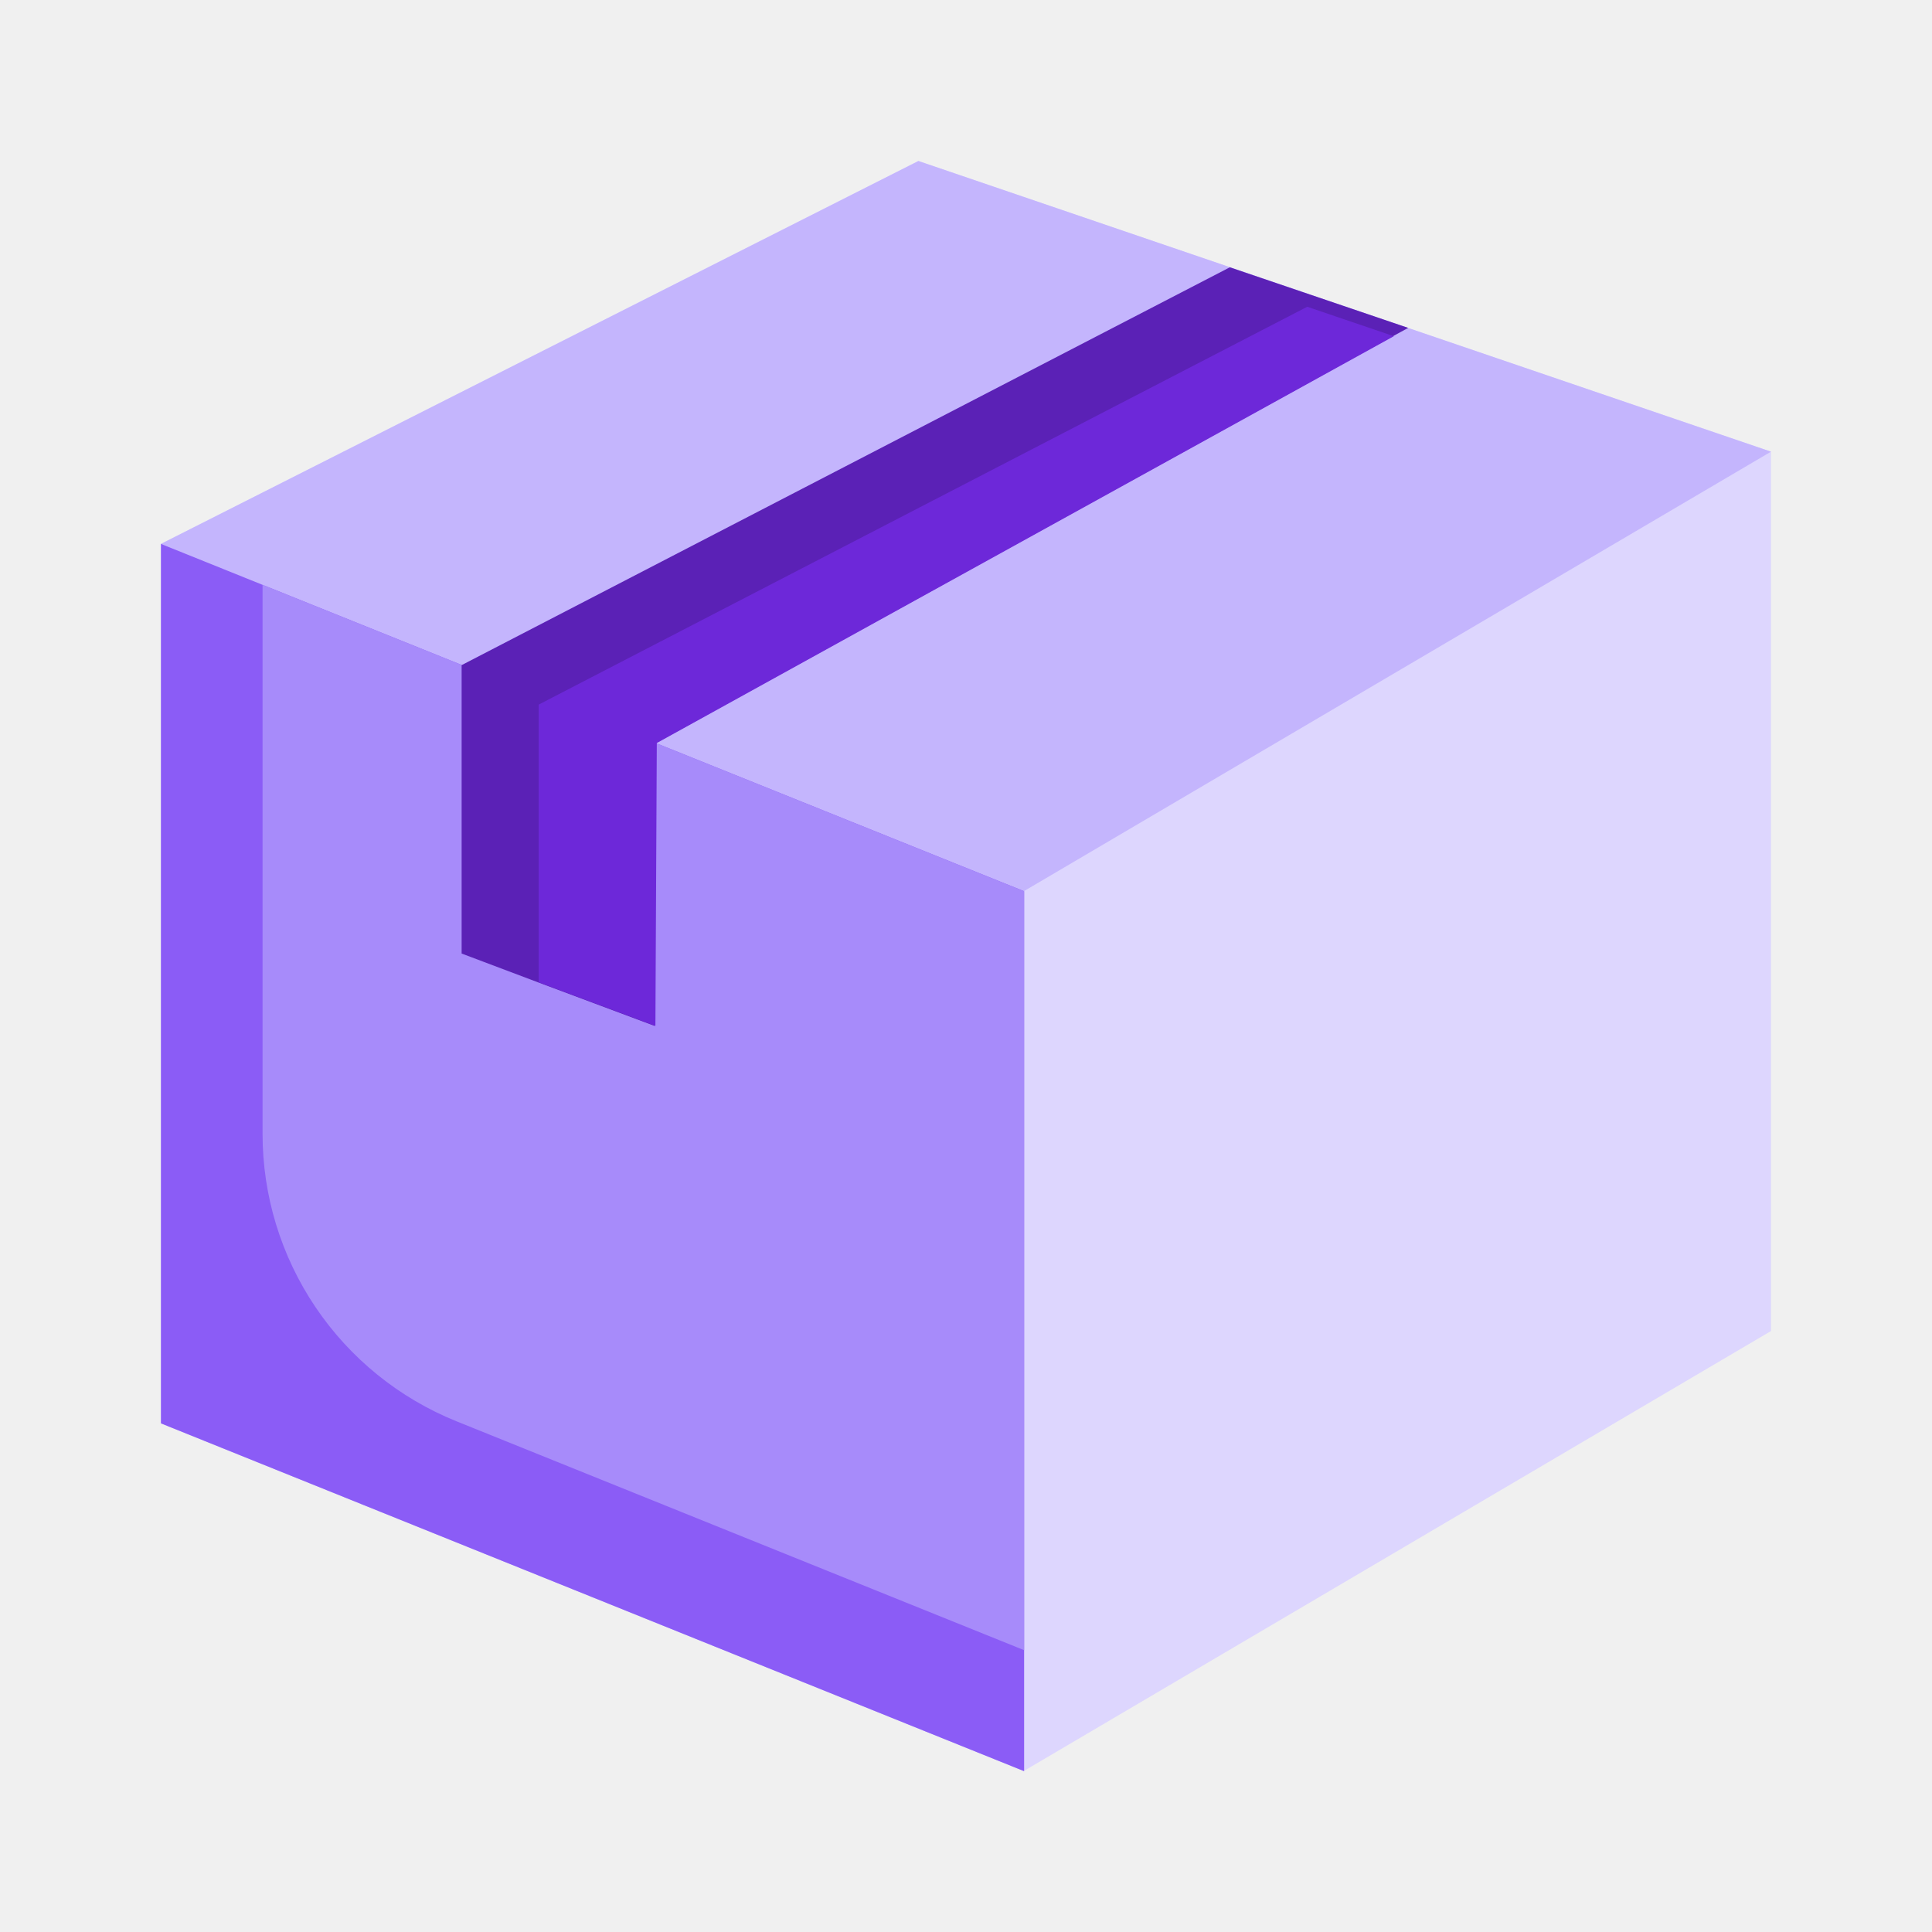
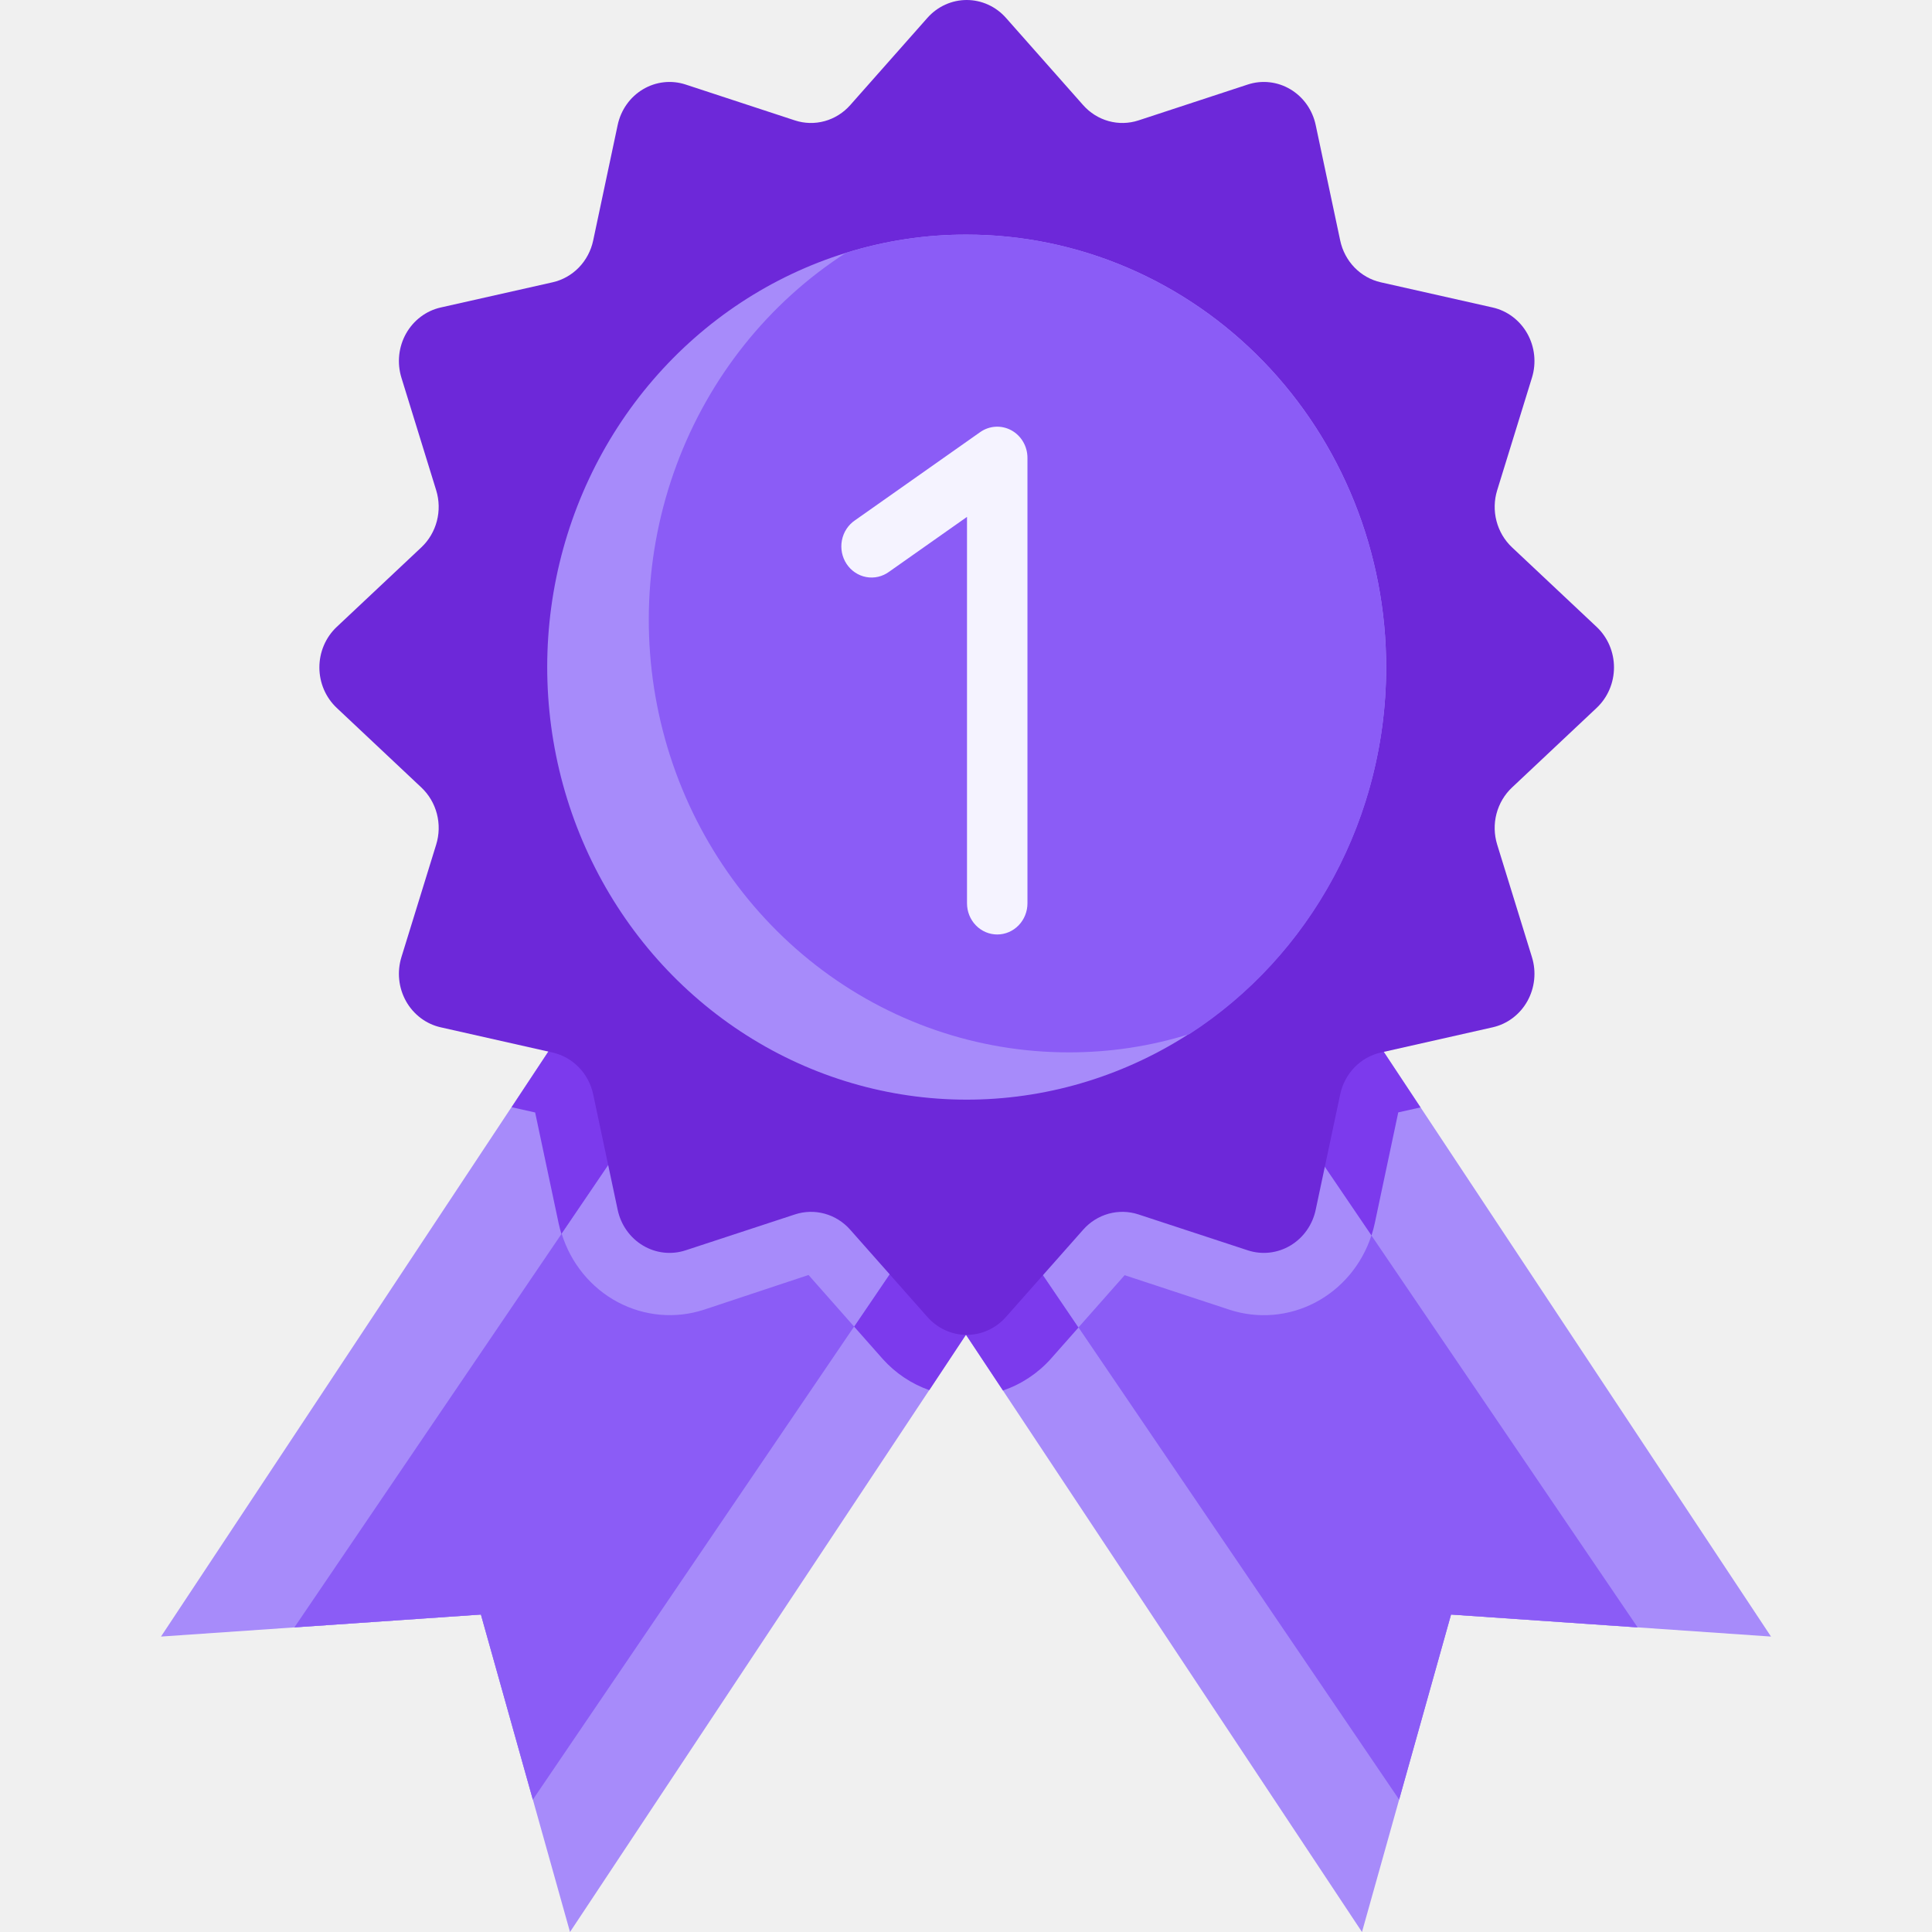
<svg xmlns="http://www.w3.org/2000/svg" width="136" height="136" viewBox="0 0 136 136" fill="none">
-   <path d="M64.649 11.333L11.333 38.285V100.196L72.065 124.667H72.09V124.654L124.667 93.696V31.794L64.649 11.333Z" fill="#DDD6FE" />
-   <path d="M124.667 31.794L64.649 11.333L11.333 38.285V100.196L72.065 124.667H72.09V62.736L72.078 62.731L124.667 31.794Z" fill="#C4B5FD" />
-   <path d="M72.09 62.735V124.667H72.065L11.333 100.196V38.29L18.477 41.166L72.09 62.735Z" fill="#8B5CF6" />
-   <path d="M72.09 62.735V116.161L32.135 100.05C28.102 98.422 24.647 95.627 22.214 92.022C19.782 88.418 18.482 84.169 18.482 79.821V41.166L72.09 62.735Z" fill="#A78BFA" />
-   <path d="M99.128 23.081L98.056 23.666L46.174 52.304L46.076 72.216L37.86 69.145L32.496 67.123V46.82L86.572 18.816L99.128 23.081Z" fill="#5B21B6" />
-   <path d="M98.116 23.666L46.234 52.304L46.136 72.216L37.92 69.145V49.599L92.021 21.594L98.116 23.666Z" fill="#6D28D9" />
+   <g clip-path="url(#clip0_78137_525)">
+     <path d="M60.599 86.17C60.045 85.542 59.327 85.091 58.531 84.871C57.735 84.651 56.894 84.671 56.109 84.93L48.422 87.454C48.001 87.593 47.557 87.64 47.118 87.591C46.679 87.542 46.255 87.4 45.873 87.172C45.49 86.944 45.159 86.636 44.899 86.268C44.639 85.9 44.456 85.481 44.363 85.035L42.638 76.91C42.461 76.08 42.056 75.32 41.473 74.719C40.89 74.118 40.153 73.702 39.347 73.52L38.984 73.438L11.333 115.203L33.856 113.653L40.125 136L68.374 93.386C67.933 93.389 67.497 93.295 67.093 93.111C66.69 92.927 66.329 92.657 66.034 92.319L60.599 86.17Z" fill="#A78BFA" />
+     <path d="M60.599 86.17C60.196 85.712 59.705 85.344 59.156 85.093C58.608 84.841 58.014 84.71 57.414 84.708C56.971 84.708 56.531 84.779 56.109 84.918L48.422 87.443C48.001 87.581 47.557 87.628 47.118 87.579C46.679 87.531 46.254 87.388 45.872 87.16C45.489 86.932 45.157 86.625 44.897 86.257C44.636 85.889 44.453 85.469 44.36 85.024L43.509 80.993L20.723 114.557L33.853 113.653L37.509 126.681L63.098 88.999L60.599 86.17ZM75.395 86.17C75.95 85.542 76.668 85.091 77.464 84.871C78.26 84.651 79.1 84.671 79.885 84.93L87.573 87.454C87.993 87.593 88.437 87.64 88.876 87.591C89.315 87.542 89.739 87.4 90.121 87.172C90.504 86.944 90.836 86.636 91.096 86.268C91.356 85.9 91.538 85.48 91.632 85.035L93.356 76.91C93.534 76.08 93.938 75.32 94.521 74.72C95.104 74.12 95.842 73.704 96.647 73.523L97.01 73.441L124.667 115.203L102.144 113.653L95.875 136L67.62 93.386C68.061 93.389 68.498 93.295 68.901 93.111C69.304 92.927 69.665 92.657 69.96 92.319L75.395 86.17Z" fill="#A78BFA" />
+     <path d="M75.395 86.17C75.95 85.542 76.668 85.091 77.464 84.871C78.26 84.651 79.1 84.671 79.885 84.93L87.573 87.454C87.993 87.593 88.437 87.64 88.876 87.591C89.315 87.542 89.739 87.4 90.122 87.172C90.504 86.944 90.836 86.636 91.096 86.268C91.356 85.9 91.538 85.48 91.632 85.035L92.483 81.005L115.266 114.557L102.133 113.653L98.479 126.681L72.896 88.999L75.395 86.17Z" fill="#A78BFA" />
+     <path d="M79.168 89.771L86.543 92.193C87.603 92.542 88.722 92.658 89.828 92.535C90.934 92.412 92.003 92.052 92.966 91.478C93.93 90.904 94.766 90.129 95.422 89.203C96.079 88.276 96.54 87.219 96.777 86.097L98.428 78.305L99.994 77.954L97.007 73.441L96.644 73.523C95.84 73.706 95.103 74.122 94.522 74.722C93.939 75.322 93.536 76.081 93.359 76.91L91.634 85.036C91.541 85.481 91.358 85.901 91.098 86.269C90.838 86.636 90.506 86.944 90.124 87.172C89.742 87.4 89.318 87.543 88.879 87.591C88.44 87.64 87.996 87.594 87.575 87.455L79.888 84.93C79.103 84.672 78.262 84.651 77.466 84.871C76.67 85.091 75.952 85.542 75.398 86.171L69.963 92.313C69.73 92.621 69.432 92.87 69.091 93.042C68.751 93.213 68.377 93.302 67.998 93.302C67.62 93.302 67.246 93.213 66.905 93.042C66.565 92.87 66.267 92.621 66.034 92.313L60.602 86.171C60.199 85.712 59.707 85.345 59.159 85.093C58.61 84.841 58.017 84.71 57.416 84.708C56.974 84.708 56.533 84.779 56.112 84.919L48.424 87.443C48.004 87.582 47.56 87.628 47.12 87.58C46.681 87.531 46.257 87.388 45.874 87.16C45.492 86.933 45.16 86.625 44.899 86.257C44.639 85.889 44.456 85.469 44.362 85.024L42.641 76.899C42.461 76.071 42.055 75.314 41.471 74.716C40.888 74.118 40.151 73.704 39.347 73.523L38.987 73.441L36.014 77.94L37.671 78.311L39.322 86.103C39.559 87.224 40.021 88.281 40.678 89.207C41.335 90.133 42.172 90.908 43.135 91.481C44.099 92.054 45.168 92.414 46.274 92.537C47.38 92.659 48.499 92.542 49.559 92.193L56.914 89.751L62.142 95.668C63.041 96.666 64.165 97.418 65.416 97.856L67.997 93.957L70.601 97.882C71.883 97.449 73.038 96.687 73.957 95.668L79.168 89.771Z" fill="#7C3AED" />
+     <path d="M60.6 86.17C60.197 85.712 59.705 85.345 59.157 85.093C58.608 84.841 58.015 84.71 57.414 84.708C56.971 84.708 56.531 84.779 56.109 84.919L48.422 87.443C48.002 87.582 47.557 87.628 47.118 87.579C46.679 87.531 46.255 87.388 45.872 87.16C45.49 86.933 45.157 86.625 44.897 86.257C44.637 85.889 44.454 85.469 44.36 85.024L43.509 80.993L20.723 114.557L33.853 113.653L37.51 126.681L63.099 88.999L60.6 86.17ZM92.489 81.005L91.638 85.036C91.544 85.481 91.362 85.9 91.102 86.268C90.842 86.636 90.51 86.944 90.128 87.172C89.745 87.4 89.321 87.543 88.882 87.591C88.443 87.64 87.999 87.593 87.579 87.454L79.891 84.93C79.106 84.672 78.266 84.651 77.47 84.871C76.674 85.091 75.956 85.542 75.401 86.17L72.902 88.999L98.491 126.681L102.145 113.653L115.278 114.557L92.489 81.005Z" fill="#8B5CF6" />
+     <path d="M63.099 88.999L60.6 86.17C60.197 85.712 59.705 85.345 59.157 85.093C58.608 84.841 58.015 84.71 57.414 84.708C56.971 84.708 56.531 84.779 56.109 84.919L48.422 87.443C48.002 87.582 47.557 87.628 47.118 87.579C46.679 87.531 46.255 87.388 45.872 87.16C45.49 86.933 45.157 86.625 44.897 86.257C44.637 85.889 44.454 85.469 44.36 85.024L43.509 80.993L39.538 86.843C40.181 88.922 41.597 90.652 43.476 91.655C45.355 92.658 47.543 92.852 49.56 92.193L56.915 89.751L60.123 93.383L63.102 88.996L63.099 88.999ZM86.54 92.193C88.538 92.849 90.707 92.669 92.577 91.692C94.448 90.715 95.871 89.018 96.539 86.969L92.489 81.005L91.638 85.036C91.544 85.481 91.362 85.9 91.102 86.268C90.842 86.636 90.51 86.944 90.128 87.172C89.745 87.4 89.321 87.543 88.882 87.591C88.443 87.64 87.999 87.593 87.579 87.454L79.891 84.93C79.106 84.672 78.266 84.651 77.47 84.871C76.674 85.091 75.956 85.542 75.401 86.17L72.902 88.999L75.917 93.442L79.168 89.765L86.54 92.193Z" fill="#A78BFA" />
+     <path d="M97.194 19.871L105.077 21.646C105.585 21.761 106.064 21.984 106.484 22.301C106.904 22.618 107.255 23.022 107.515 23.486C107.775 23.951 107.938 24.466 107.994 25C108.05 25.533 107.998 26.072 107.84 26.584L105.392 34.51C105.175 35.213 105.158 35.965 105.343 36.677C105.528 37.389 105.907 38.032 106.436 38.529L112.393 44.13C112.777 44.492 113.085 44.932 113.295 45.422C113.506 45.913 113.614 46.444 113.614 46.981C113.614 47.517 113.506 48.048 113.295 48.539C113.085 49.029 112.777 49.47 112.393 49.831L106.436 55.435C105.907 55.932 105.528 56.574 105.342 57.287C105.157 57.999 105.175 58.751 105.392 59.454L107.84 67.381C107.998 67.892 108.05 68.431 107.994 68.964C107.938 69.497 107.775 70.012 107.515 70.477C107.255 70.941 106.904 71.344 106.484 71.661C106.064 71.978 105.585 72.2 105.077 72.315L97.194 74.093C96.495 74.251 95.855 74.612 95.349 75.133C94.844 75.655 94.493 76.315 94.341 77.036L92.616 85.161C92.505 85.686 92.29 86.18 91.983 86.614C91.676 87.047 91.285 87.41 90.835 87.678C90.384 87.947 89.884 88.115 89.367 88.173C88.85 88.231 88.326 88.176 87.831 88.013L80.144 85.489C79.462 85.264 78.732 85.246 78.041 85.437C77.35 85.628 76.727 86.019 76.246 86.565L70.811 92.708C70.461 93.104 70.034 93.421 69.559 93.638C69.083 93.855 68.568 93.967 68.048 93.967C67.528 93.967 67.014 93.855 66.538 93.638C66.062 93.421 65.635 93.104 65.285 92.708L59.85 86.565C59.369 86.019 58.746 85.628 58.055 85.437C57.364 85.246 56.634 85.264 55.953 85.489L48.266 88.013C47.77 88.176 47.247 88.231 46.729 88.173C46.212 88.115 45.712 87.947 45.262 87.678C44.811 87.41 44.42 87.047 44.113 86.614C43.806 86.18 43.591 85.686 43.48 85.161L41.756 77.036C41.603 76.315 41.253 75.655 40.747 75.133C40.241 74.612 39.601 74.251 38.902 74.093L31.019 72.315C30.511 72.2 30.032 71.978 29.612 71.661C29.193 71.344 28.841 70.941 28.581 70.477C28.321 70.012 28.158 69.497 28.102 68.964C28.046 68.431 28.099 67.892 28.256 67.381L30.704 59.454C30.922 58.751 30.939 57.999 30.754 57.287C30.569 56.574 30.189 55.932 29.661 55.435L23.704 49.831C23.319 49.47 23.012 49.029 22.801 48.539C22.591 48.048 22.482 47.517 22.482 46.981C22.482 46.444 22.591 45.913 22.801 45.422C23.012 44.932 23.319 44.492 23.704 44.13L29.661 38.529C30.189 38.032 30.568 37.389 30.753 36.677C30.938 35.965 30.921 35.213 30.704 34.51L28.256 26.584C28.099 26.072 28.046 25.533 28.102 25C28.158 24.466 28.321 23.951 28.581 23.486C28.841 23.022 29.192 22.618 29.612 22.301C30.032 21.984 30.511 21.761 31.019 21.646L38.902 19.871C39.601 19.713 40.241 19.352 40.747 18.831C41.253 18.309 41.603 17.649 41.756 16.928L43.48 8.8C43.591 8.276 43.807 7.781 44.114 7.348C44.421 6.915 44.812 6.553 45.263 6.285C45.713 6.017 46.213 5.848 46.73 5.791C47.247 5.733 47.77 5.788 48.266 5.951L55.953 8.475C56.634 8.699 57.364 8.716 58.054 8.525C58.745 8.334 59.368 7.943 59.85 7.399L65.285 1.256C65.636 0.86 66.063 0.544 66.538 0.328C67.014 0.112 67.528 -0 68.048 -0C68.568 -0 69.082 0.112 69.558 0.328C70.034 0.544 70.46 0.86 70.811 1.256L76.246 7.399C76.728 7.943 77.351 8.334 78.042 8.525C78.733 8.716 79.462 8.699 80.144 8.475L87.831 5.951C88.326 5.788 88.849 5.733 89.367 5.791C89.884 5.848 90.383 6.017 90.834 6.285C91.284 6.553 91.676 6.915 91.983 7.348C92.289 7.781 92.505 8.276 92.616 8.8L94.341 16.928C94.493 17.649 94.844 18.309 95.349 18.831C95.855 19.352 96.495 19.713 97.194 19.871Z" fill="#6D28D9" />
+     <path d="M97.578 46.994C97.572 52.636 96.045 58.165 93.169 62.965C90.293 67.765 86.18 71.646 81.289 74.176C76.398 76.706 70.921 77.785 65.471 77.292C60.02 76.799 54.809 74.755 50.419 71.386C46.029 68.018 42.634 63.458 40.611 58.215C38.589 52.972 38.019 47.254 38.964 41.696C39.91 36.139 42.335 30.962 45.968 26.743C49.601 22.524 54.299 19.429 59.539 17.803C62.298 16.942 65.166 16.508 68.049 16.516C71.929 16.516 75.771 17.305 79.355 18.837C82.939 20.369 86.196 22.615 88.938 25.445C91.68 28.276 93.855 31.636 95.337 35.333C96.82 39.03 97.581 42.993 97.578 46.994Z" fill="#A78BFA" />
+     <path d="M97.577 46.994C97.58 52.151 96.311 57.225 93.889 61.738C91.468 66.25 87.974 70.054 83.734 72.792C80.975 73.653 78.107 74.086 75.225 74.079C68.811 74.082 62.57 71.934 57.446 67.957C52.321 63.98 48.591 58.391 46.819 52.035C45.048 45.679 45.331 38.901 47.625 32.725C49.92 26.549 54.102 21.311 59.538 17.803C62.297 16.942 65.165 16.508 68.048 16.516C71.928 16.516 75.77 17.305 79.355 18.837C82.939 20.369 86.195 22.615 88.937 25.445C91.68 28.276 93.854 31.636 95.337 35.333C96.819 39.03 97.58 42.993 97.577 46.994Z" fill="#8B5CF6" />
+     <path d="M70.198 65.781C69.634 65.781 69.093 65.55 68.694 65.138C68.295 64.727 68.071 64.169 68.071 63.587V36.385L62.585 40.249C62.354 40.418 62.093 40.538 61.817 40.602C61.541 40.665 61.256 40.672 60.977 40.62C60.699 40.569 60.433 40.461 60.196 40.302C59.958 40.144 59.754 39.938 59.594 39.697C59.435 39.456 59.324 39.185 59.267 38.899C59.211 38.613 59.21 38.319 59.266 38.032C59.321 37.746 59.431 37.474 59.589 37.233C59.748 36.991 59.951 36.784 60.188 36.625L68.998 30.418C69.318 30.193 69.692 30.062 70.078 30.039C70.465 30.017 70.85 30.104 71.192 30.29C71.535 30.477 71.821 30.756 72.021 31.098C72.221 31.44 72.326 31.832 72.326 32.232V63.587C72.326 64.169 72.102 64.727 71.703 65.138C71.304 65.55 70.763 65.781 70.198 65.781Z" fill="#F5F3FF" />
+   </g>
+   <defs>
+     <clipPath id="clip0_78137_525">
+       <rect width="136" height="136" fill="white" />
+     </clipPath>
+   </defs>
</svg>
